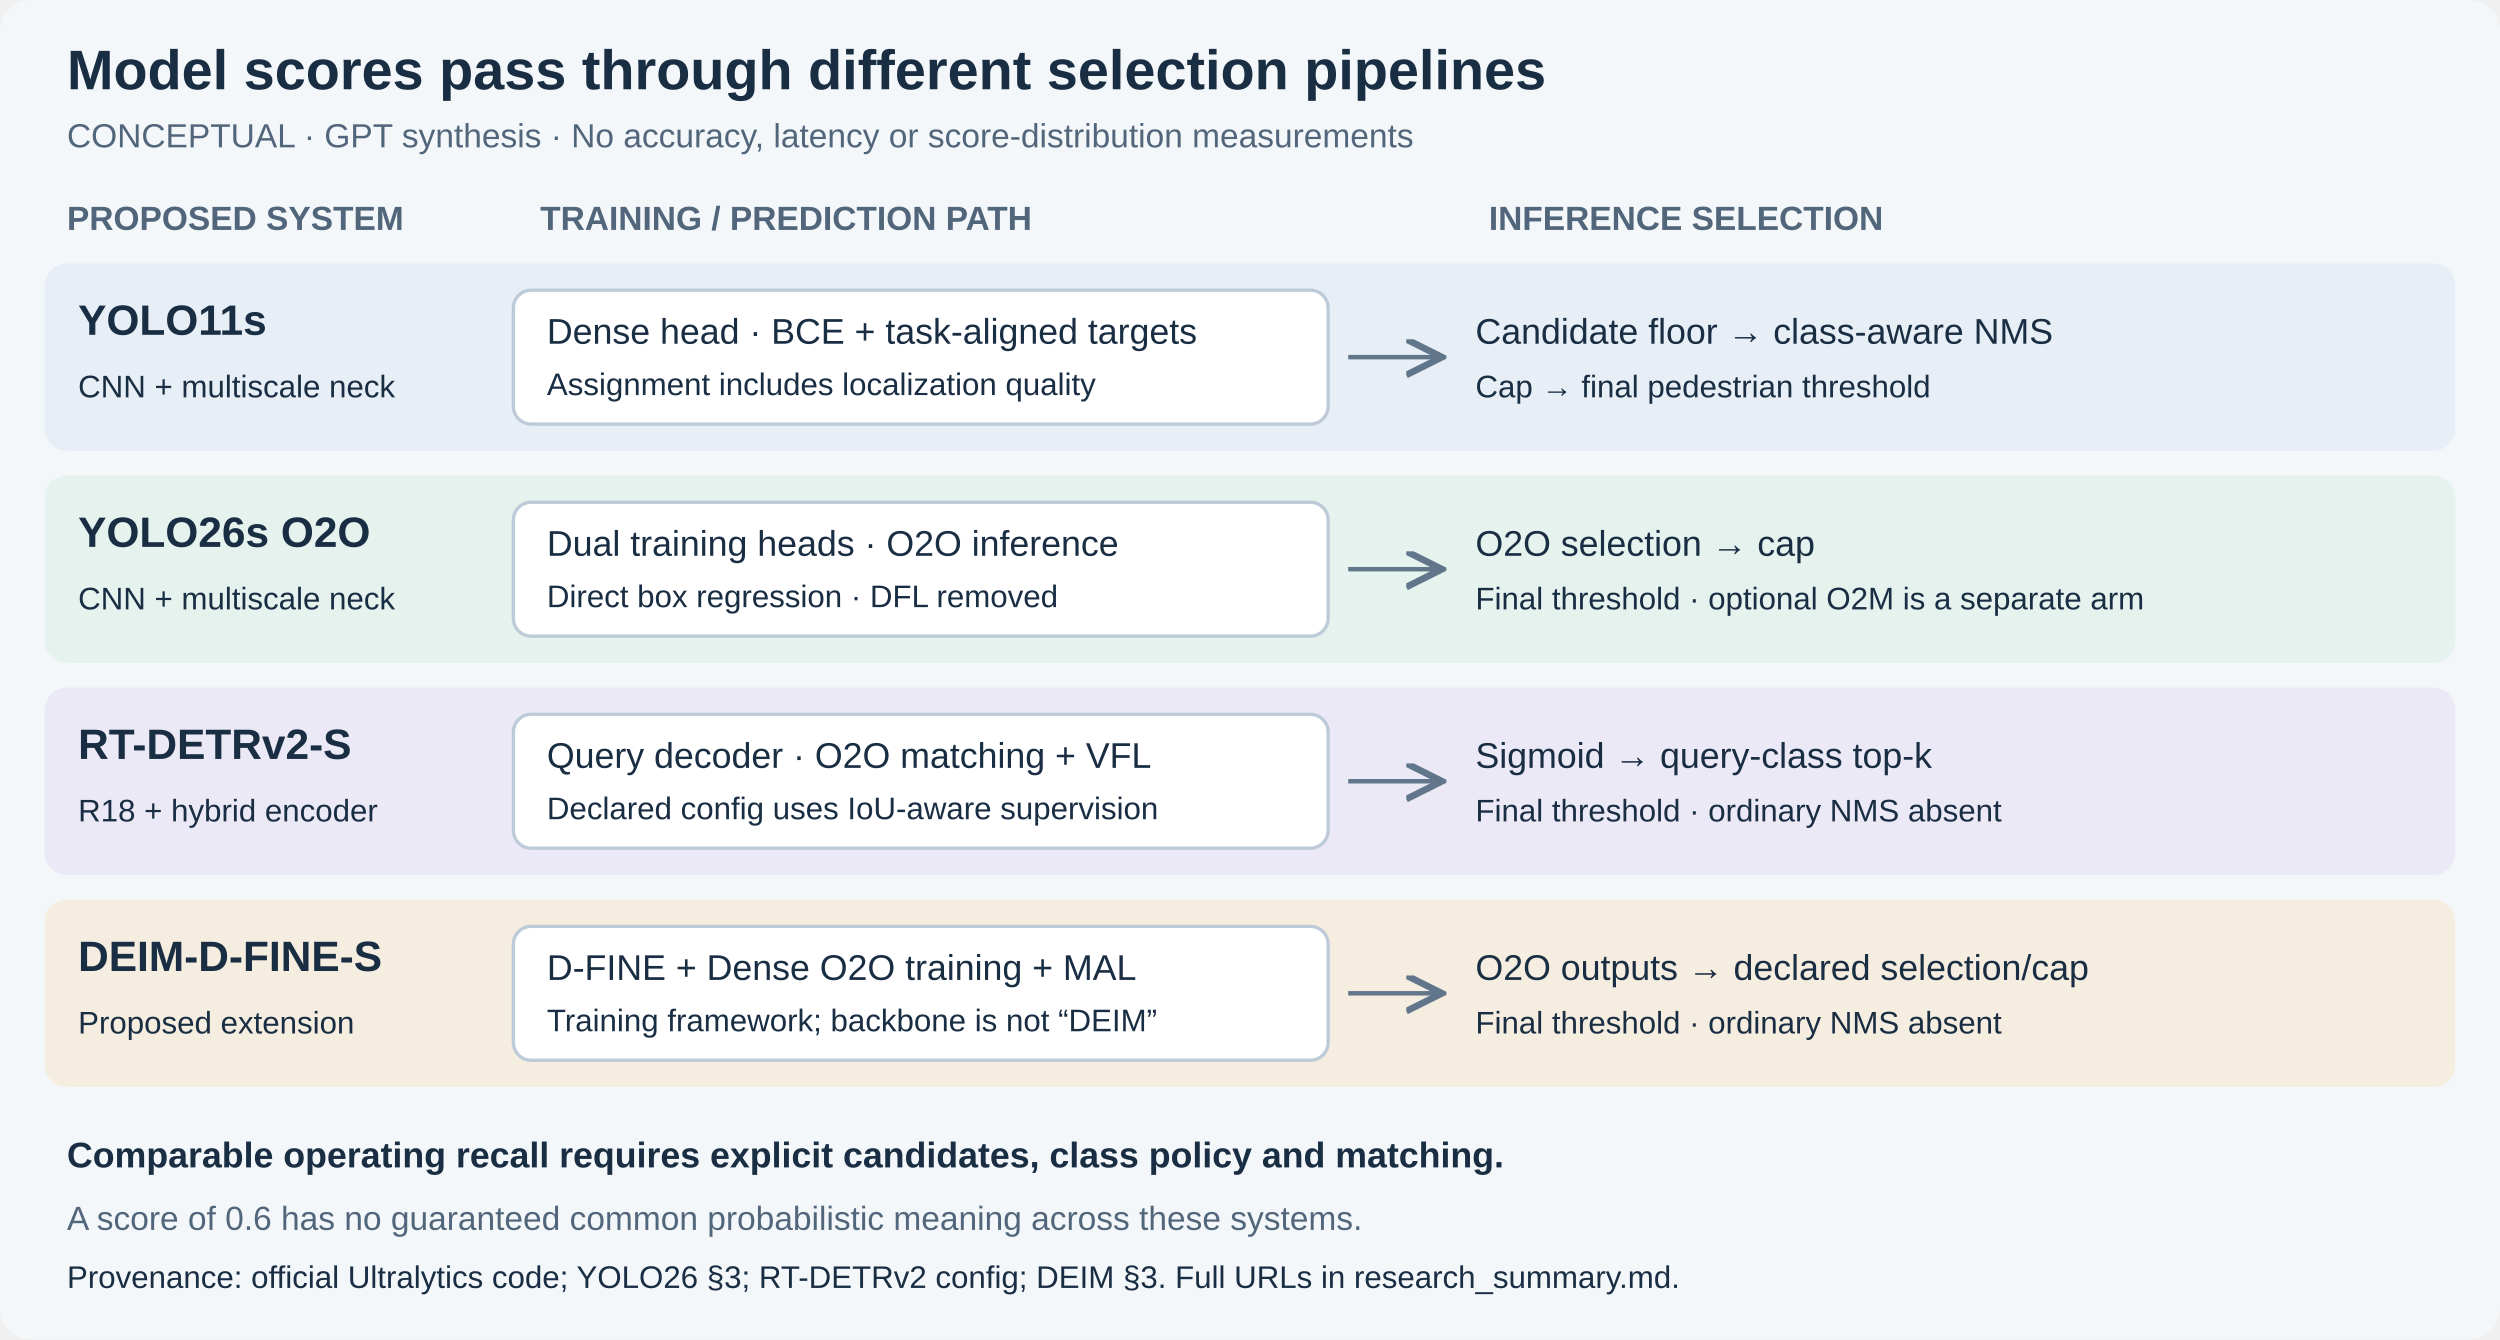
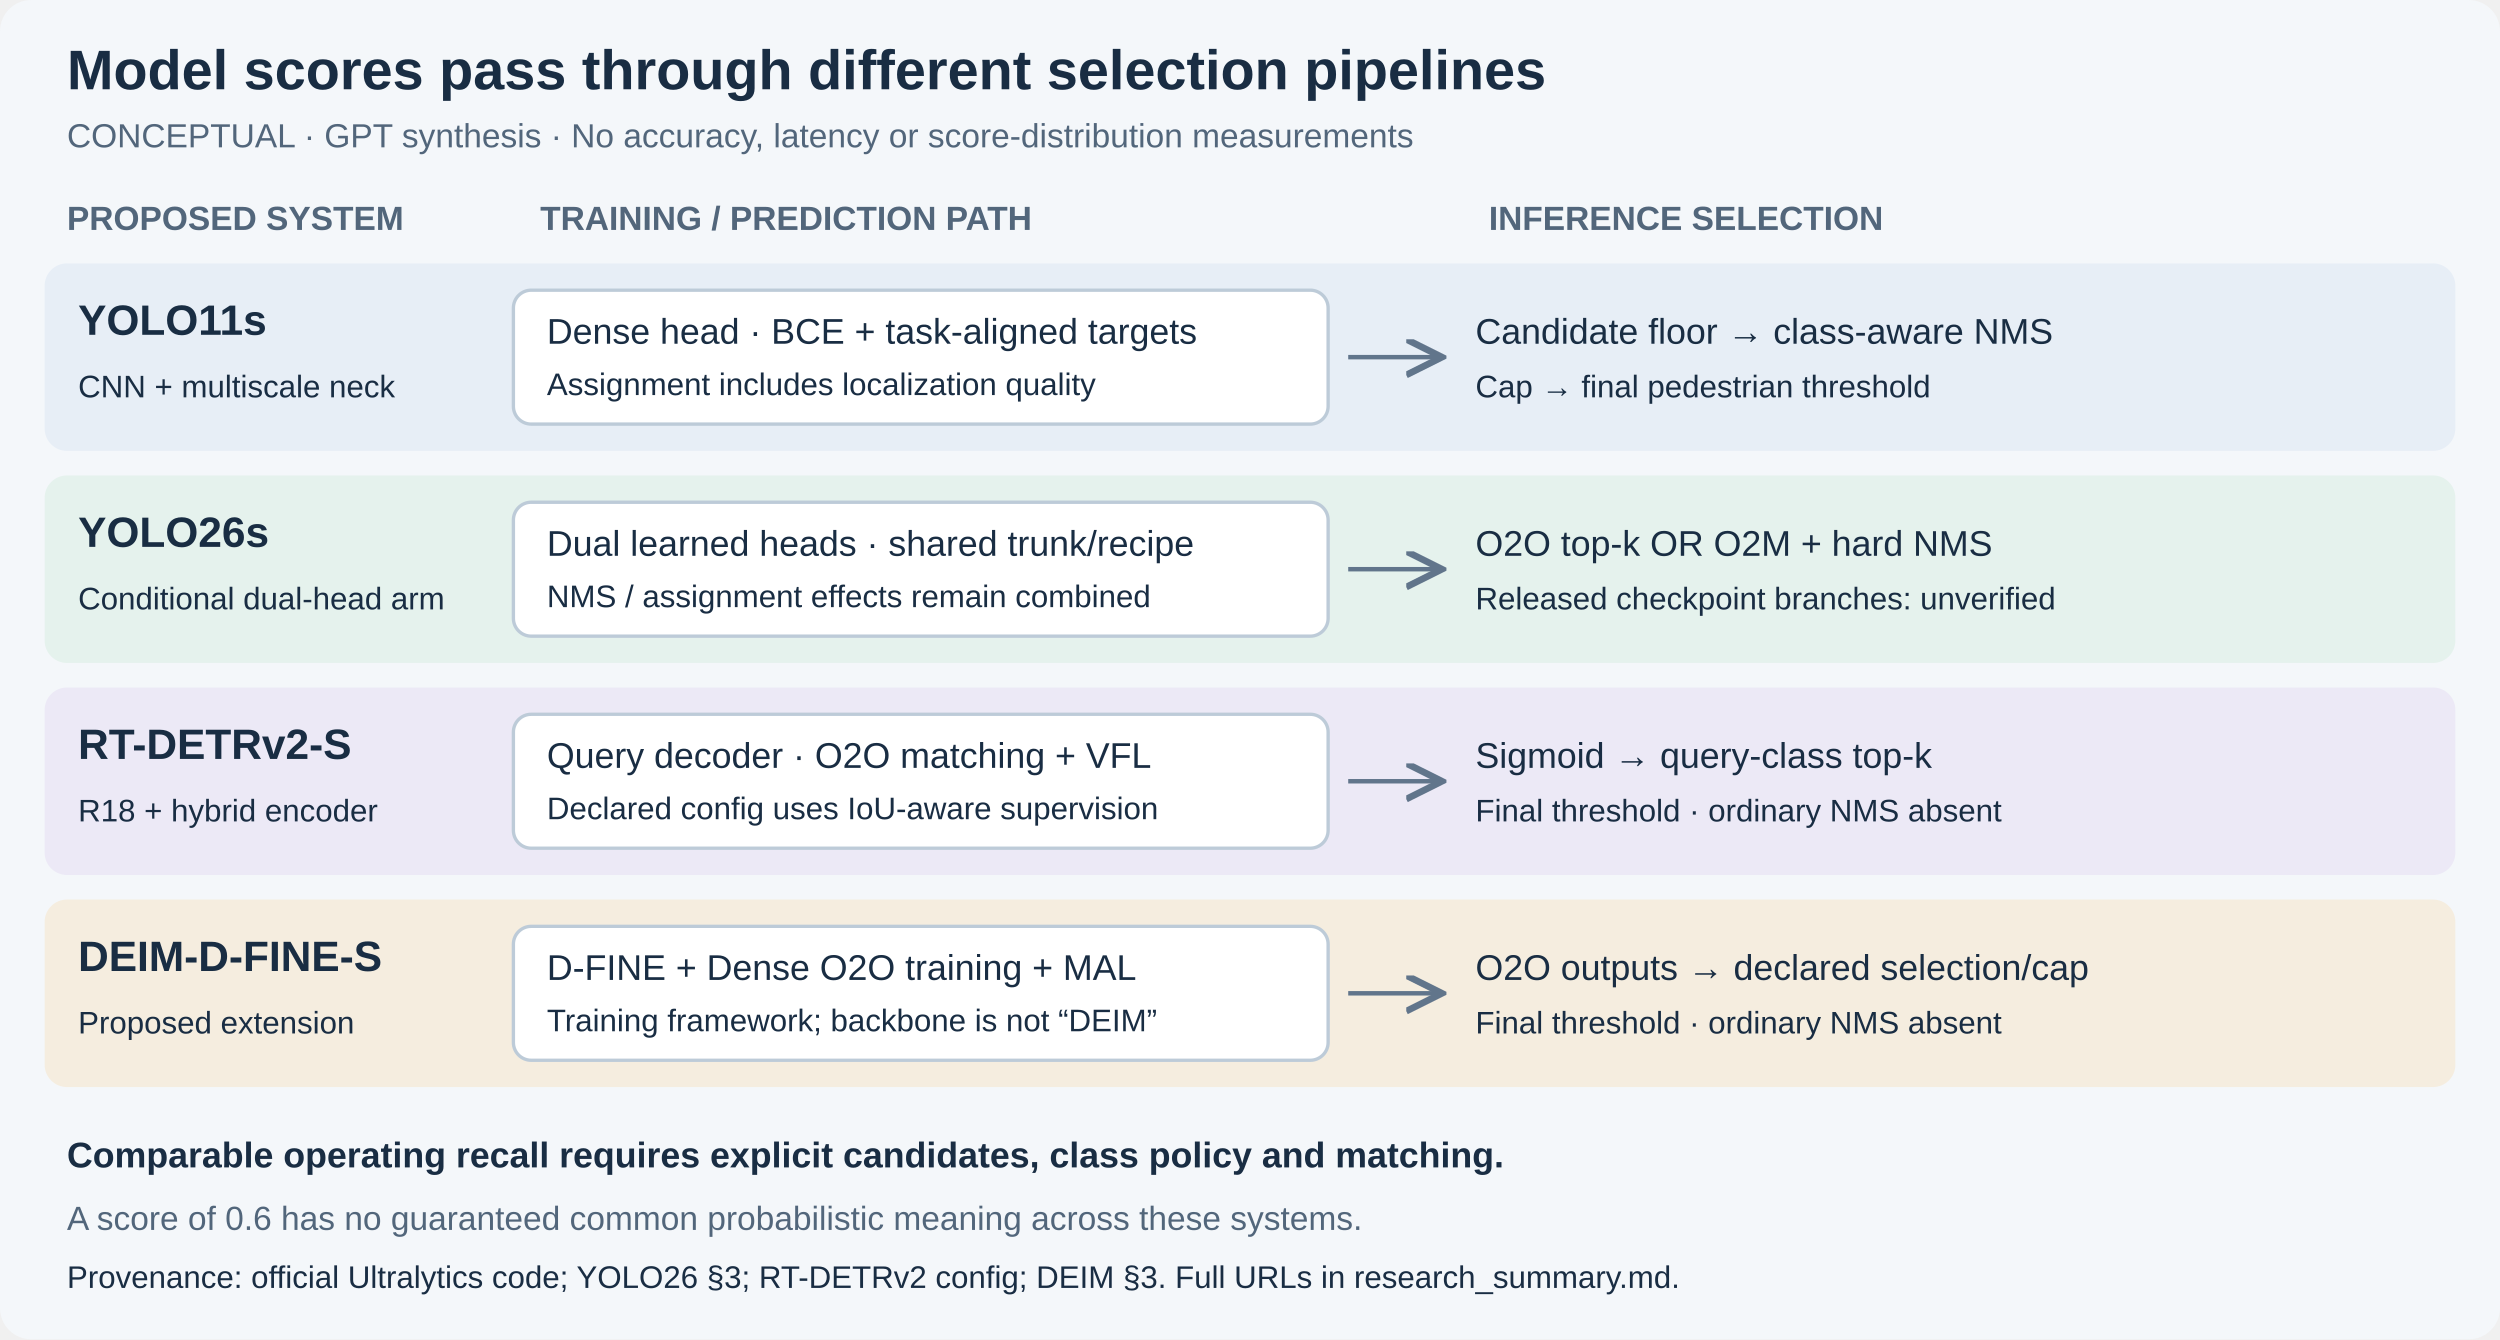
<svg xmlns="http://www.w3.org/2000/svg" width="1120" height="600" viewBox="0 0 1120 600" role="img" aria-labelledby="title desc">
  <defs>
    <marker id="arrow" markerWidth="9" markerHeight="9" refX="7" refY="4" orient="auto">
      <path d="M0 0 L8 4 L0 8" fill="none" stroke="#61758b" stroke-width="1.5" />
    </marker>
    <style>text{font-family:Arial,sans-serif;fill:#192d43}.title{font-size:25px;font-weight:700}.sub{font-size:15px;fill:#52667b}.head{font-size:15px;font-weight:700;fill:#52667b}.model{font-size:19px;font-weight:700}.body{font-size:16px}.small{font-size:14px}.box{fill:#fff;stroke:#bdcbd8;stroke-width:1.5}.line{fill:none;stroke:#61758b;stroke-width:2;marker-end:url(#arrow)}</style>
  </defs>
  <rect width="1120" height="600" rx="14" fill="#f4f7fa" />
  <text x="30" y="40" class="title">Model scores pass through different selection pipelines</text>
  <text x="30" y="66" class="sub">CONCEPTUAL · GPT synthesis · No accuracy, latency or score-distribution measurements</text>
  <text x="30" y="103" class="head">PROPOSED SYSTEM</text>
  <text x="242" y="103" class="head">TRAINING / PREDICTION PATH</text>
  <text x="667" y="103" class="head">INFERENCE SELECTION</text>
  <rect x="20" y="118" width="1080" height="84" rx="10" fill="#e7eef6" />
  <text x="35" y="150" class="model">YOLO11s</text>
  <text x="35" y="178" class="small">CNN + multiscale neck</text>
  <rect x="230" y="130" width="365" height="60" rx="8" class="box" />
  <text x="245" y="154" class="body">Dense head · BCE + task-aligned targets</text>
  <text x="245" y="177" class="small">Assignment includes localization quality</text>
  <path d="M604 160 H644" class="line" />
  <text x="661" y="154" class="body">Candidate floor → class-aware NMS</text>
  <text x="661" y="178" class="small">Cap → final pedestrian threshold</text>
  <rect x="20" y="213" width="1080" height="84" rx="10" fill="#e5f2ed" />
-   <text x="35" y="245" class="model">YOLO26s O2O</text>
-   <text x="35" y="273" class="small">CNN + multiscale neck</text>
+   <text x="35" y="245" class="model">YOLO26s</text>
+   <text x="35" y="273" class="small">Conditional dual-head arm</text>
  <rect x="230" y="225" width="365" height="60" rx="8" class="box" />
-   <text x="245" y="249" class="body">Dual training heads · O2O inference</text>
-   <text x="245" y="272" class="small">Direct box regression · DFL removed</text>
+   <text x="245" y="249" class="body">Dual learned heads · shared trunk/recipe</text>
+   <text x="245" y="272" class="small">NMS / assignment effects remain combined</text>
  <path d="M604 255 H644" class="line" />
-   <text x="661" y="249" class="body">O2O selection → cap</text>
-   <text x="661" y="273" class="small">Final threshold · optional O2M is a separate arm</text>
+   <text x="661" y="249" class="body">O2O top-k OR O2M + hard NMS</text>
+   <text x="661" y="273" class="small">Released checkpoint branches: unverified</text>
  <rect x="20" y="308" width="1080" height="84" rx="10" fill="#ece9f6" />
  <text x="35" y="340" class="model">RT-DETRv2-S</text>
  <text x="35" y="368" class="small">R18 + hybrid encoder</text>
  <rect x="230" y="320" width="365" height="60" rx="8" class="box" />
  <text x="245" y="344" class="body">Query decoder · O2O matching + VFL</text>
  <text x="245" y="367" class="small">Declared config uses IoU-aware supervision</text>
  <path d="M604 350 H644" class="line" />
  <text x="661" y="344" class="body">Sigmoid → query-class top-k</text>
  <text x="661" y="368" class="small">Final threshold · ordinary NMS absent</text>
  <rect x="20" y="403" width="1080" height="84" rx="10" fill="#f5eddf" />
  <text x="35" y="435" class="model">DEIM-D-FINE-S</text>
  <text x="35" y="463" class="small">Proposed extension</text>
  <rect x="230" y="415" width="365" height="60" rx="8" class="box" />
  <text x="245" y="439" class="body">D-FINE + Dense O2O training + MAL</text>
  <text x="245" y="462" class="small">Training framework; backbone is not “DEIM”</text>
  <path d="M604 445 H644" class="line" />
  <text x="661" y="439" class="body">O2O outputs → declared selection/cap</text>
  <text x="661" y="463" class="small">Final threshold · ordinary NMS absent</text>
  <text x="30" y="523" class="body" font-weight="700">Comparable operating recall requires explicit candidates, class policy and matching.</text>
  <text x="30" y="551" class="sub">A score of 0.6 has no guaranteed common probabilistic meaning across these systems.</text>
  <text x="30" y="577" class="small">Provenance: official Ultralytics code; YOLO26 §3; RT-DETRv2 config; DEIM §3. Full URLs in research_summary.md.</text>
</svg>
